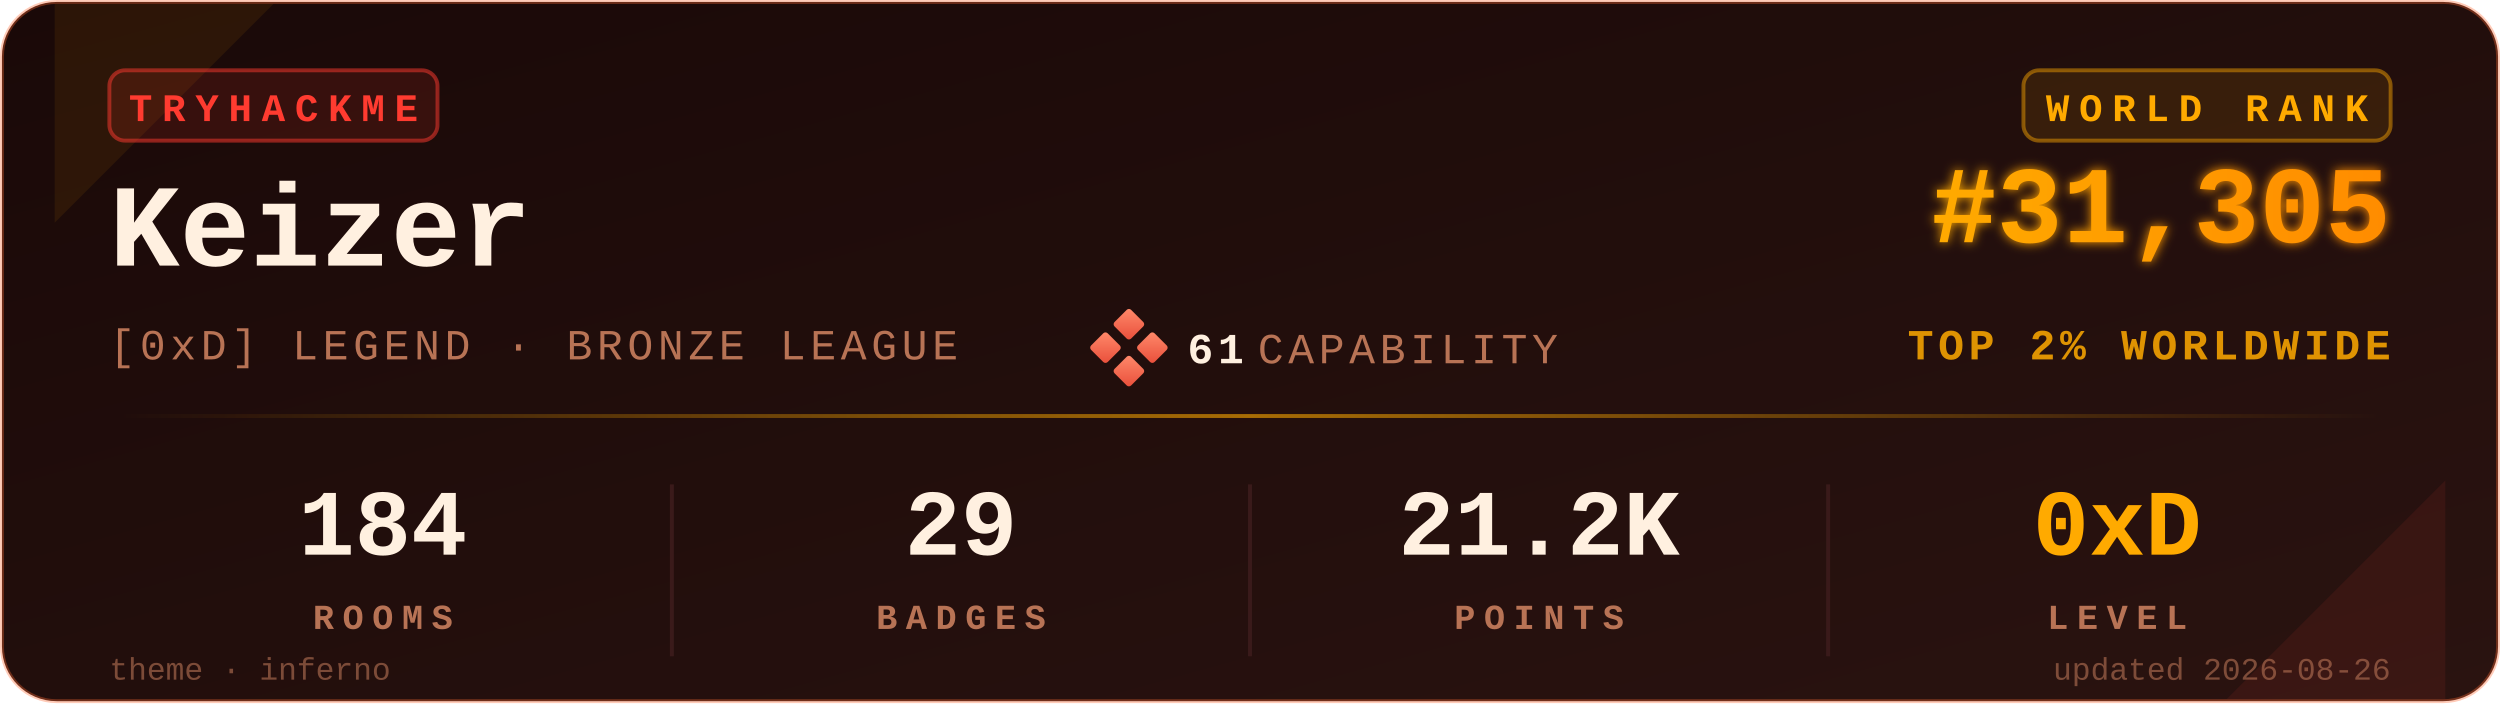
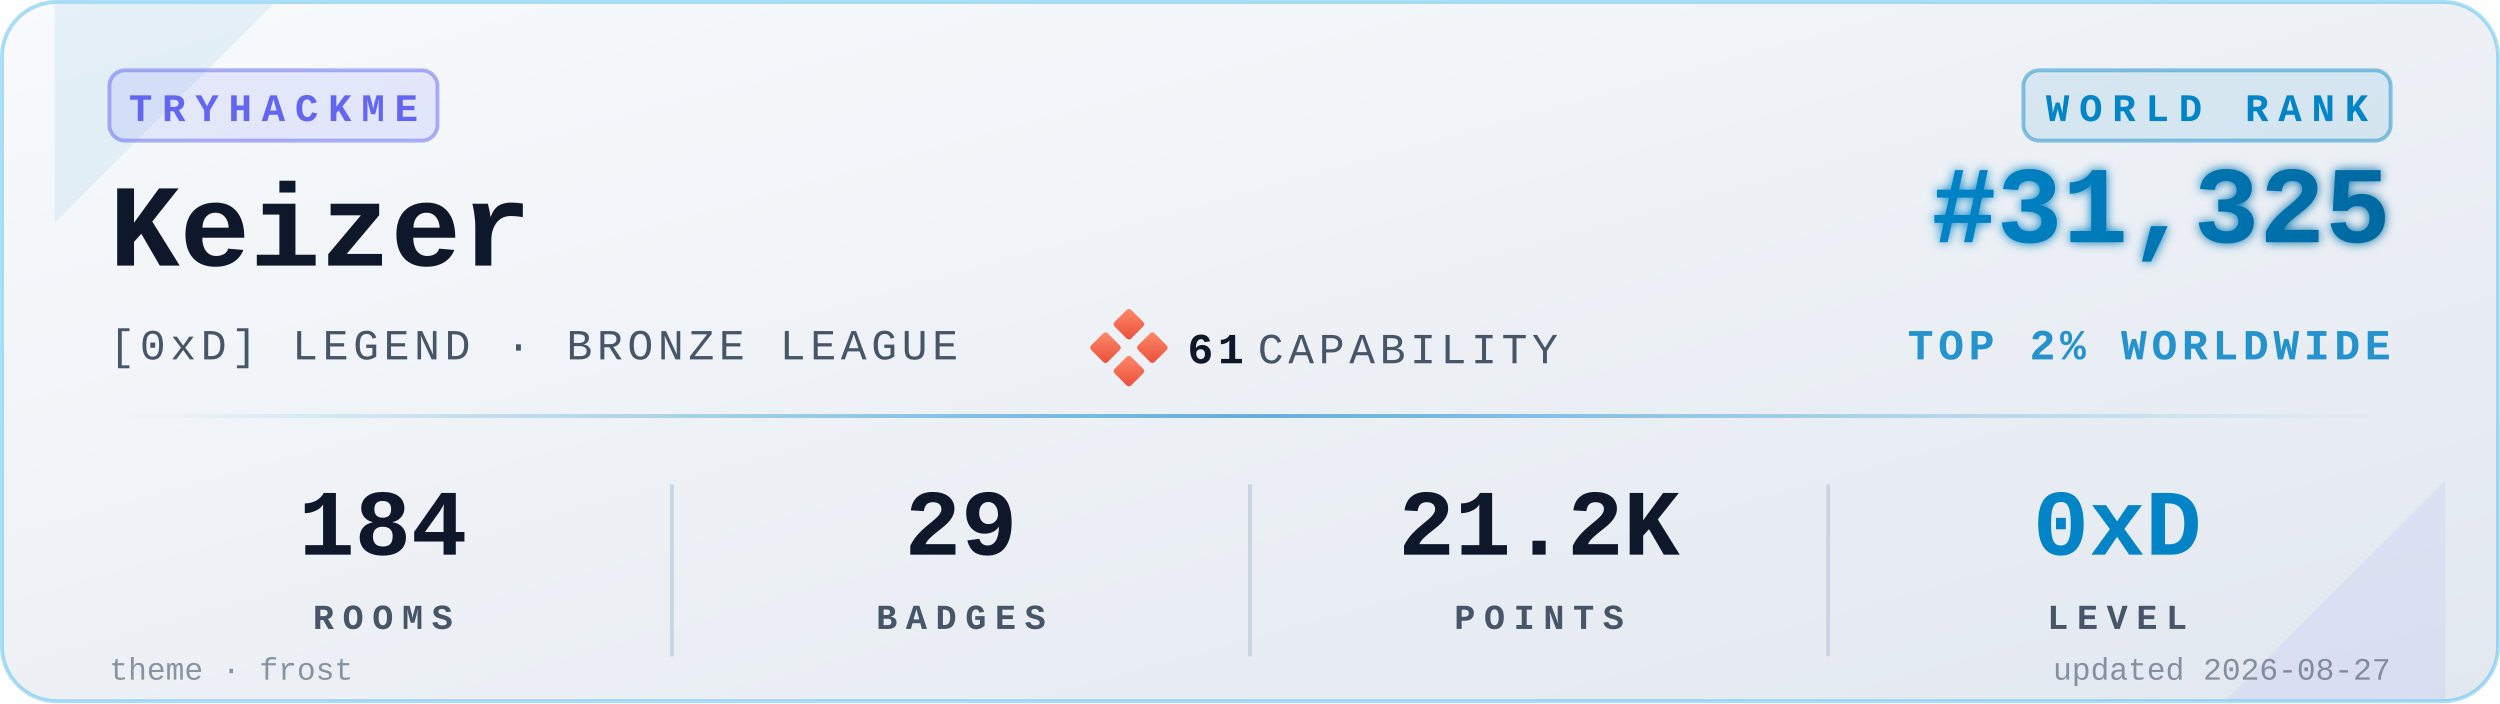
<svg xmlns="http://www.w3.org/2000/svg" viewBox="0 0 640 180" width="640" height="180" role="img" aria-label="TryHackMe stats for Keizer">
  <defs>
    <linearGradient id="bgGrad" x1="0" y1="0" x2="1" y2="1">
-       <stop offset="0%" stop-color="#1a0908" />
-       <stop offset="100%" stop-color="#2a1310" />
+       <stop offset="0%" stop-color="#f8fafc" />
+       <stop offset="100%" stop-color="#e2e8f0" />
    </linearGradient>
    <linearGradient id="rankGrad" x1="0" y1="0" x2="1" y2="0">
-       <stop offset="0%" stop-color="#FFAA00" />
-       <stop offset="100%" stop-color="#FF8C00" />
+       <stop offset="0%" stop-color="#0284C7" />
+       <stop offset="100%" stop-color="#0369A1" />
    </linearGradient>
    <linearGradient id="accentGrad" x1="0" y1="0" x2="1" y2="0">
-       <stop offset="0%" stop-color="#FFAA00" stop-opacity="0" />
-       <stop offset="50%" stop-color="#FFAA00" stop-opacity="0.6" />
-       <stop offset="100%" stop-color="#FFAA00" stop-opacity="0" />
+       <stop offset="0%" stop-color="#0284C7" stop-opacity="0" />
+       <stop offset="50%" stop-color="#0284C7" stop-opacity="0.6" />
+       <stop offset="100%" stop-color="#0284C7" stop-opacity="0" />
    </linearGradient>
    <linearGradient id="capGrad" x1="0" y1="0" x2="1" y2="1">
      <stop offset="0%" stop-color="#ff8a6b" />
      <stop offset="100%" stop-color="#e94e3a" />
    </linearGradient>
    <filter id="glow" x="-20%" y="-20%" width="140%" height="140%">
      <feGaussianBlur stdDeviation="1.4" result="b" />
      <feMerge>
        <feMergeNode in="b" />
        <feMergeNode in="SourceGraphic" />
      </feMerge>
    </filter>
  </defs>
-   <rect x="0.5" y="0.5" width="639" height="179" rx="14" ry="14" fill="url(#bgGrad)" stroke="#FF6B35" stroke-opacity="0.35" stroke-width="1" />
-   <path d="M 14,1 L 70,1 L 14,57 Z" fill="#FFAA00" opacity="0.08" />
-   <path d="M 626,179 L 570,179 L 626,123 Z" fill="#FF3B30" opacity="0.08" />
+   <rect x="0.5" y="0.5" width="639" height="179" rx="14" ry="14" fill="url(#bgGrad)" stroke="#0EA5E9" stroke-opacity="0.35" stroke-width="1" />
+   <path d="M 14,1 L 70,1 L 14,57 Z" fill="#0284C7" opacity="0.08" />
+   <path d="M 626,179 L 570,179 L 626,123 Z" fill="#6366F1" opacity="0.08" />
  <g transform="translate(28,18)">
-     <rect x="0" y="0" width="84" height="18" rx="4" ry="4" fill="#FF3B30" fill-opacity="0.12" stroke="#FF3B30" stroke-opacity="0.5" />
-     <text x="42" y="13" fill="#FF3B30" font-family="ui-monospace,'SF Mono','Menlo','Cascadia Code','Consolas','Liberation Mono',monospace" font-size="10" font-weight="700" letter-spacing="2.5" text-anchor="middle">TRYHACKME</text>
+     <rect x="0" y="0" width="84" height="18" rx="4" ry="4" fill="#6366F1" fill-opacity="0.12" stroke="#6366F1" stroke-opacity="0.5" />
+     <text x="42" y="13" fill="#6366F1" font-family="ui-monospace,'SF Mono','Menlo','Cascadia Code','Consolas','Liberation Mono',monospace" font-size="10" font-weight="700" letter-spacing="2.5" text-anchor="middle">TRYHACKME</text>
  </g>
-   <text x="28" y="68" fill="#FFF0E0" font-family="ui-monospace,'SF Mono','Menlo','Cascadia Code','Consolas','Liberation Mono',monospace" font-size="30" font-weight="700">Keizer</text>
-   <text x="28" y="92" fill="#B87355" font-family="ui-monospace,'SF Mono','Menlo','Cascadia Code','Consolas','Liberation Mono',monospace" font-size="11" font-weight="500" letter-spacing="1.2">[0xD] LEGEND · BRONZE LEAGUE</text>
+   <text x="28" y="68" fill="#0f172a" font-family="ui-monospace,'SF Mono','Menlo','Cascadia Code','Consolas','Liberation Mono',monospace" font-size="30" font-weight="700">Keizer</text>
+   <text x="28" y="92" fill="#475569" font-family="ui-monospace,'SF Mono','Menlo','Cascadia Code','Consolas','Liberation Mono',monospace" font-size="11" font-weight="500" letter-spacing="1.2">[0xD] LEGEND · BRONZE LEAGUE</text>
  <g transform="translate(280,80)">
    <rect x="6" y="0" width="6" height="6" rx="0.8" fill="url(#capGrad)" transform="rotate(45 9 3)" />
    <rect x="0" y="6" width="6" height="6" rx="0.8" fill="url(#capGrad)" transform="rotate(45 3 9)" />
    <rect x="12" y="6" width="6" height="6" rx="0.8" fill="url(#capGrad)" transform="rotate(45 15 9)" />
    <rect x="6" y="12" width="6" height="6" rx="0.8" fill="url(#capGrad)" transform="rotate(45 9 15)" />
-     <text x="24" y="13" fill="#FFF0E0" font-family="ui-monospace,'SF Mono','Menlo','Cascadia Code','Consolas','Liberation Mono',monospace" font-size="11" font-weight="700" letter-spacing="1.2">61</text>
-     <text x="42" y="13" fill="#B87355" font-family="ui-monospace,'SF Mono','Menlo','Cascadia Code','Consolas','Liberation Mono',monospace" font-size="11" font-weight="500" letter-spacing="1.2">CAPABILITY</text>
+     <text x="24" y="13" fill="#0f172a" font-family="ui-monospace,'SF Mono','Menlo','Cascadia Code','Consolas','Liberation Mono',monospace" font-size="11" font-weight="700" letter-spacing="1.2">61</text>
+     <text x="42" y="13" fill="#475569" font-family="ui-monospace,'SF Mono','Menlo','Cascadia Code','Consolas','Liberation Mono',monospace" font-size="11" font-weight="500" letter-spacing="1.2">CAPABILITY</text>
  </g>
  <g transform="translate(612,18)">
-     <rect x="-94" y="0" width="94" height="18" rx="4" ry="4" fill="#FFAA00" fill-opacity="0.10" stroke="#FFAA00" stroke-opacity="0.45" />
-     <text x="-47" y="13" fill="#FFAA00" font-family="ui-monospace,'SF Mono','Menlo','Cascadia Code','Consolas','Liberation Mono',monospace" font-size="10" font-weight="700" letter-spacing="2.5" text-anchor="middle">WORLD RANK</text>
+     <rect x="-94" y="0" width="94" height="18" rx="4" ry="4" fill="#0284C7" fill-opacity="0.10" stroke="#0284C7" stroke-opacity="0.45" />
+     <text x="-47" y="13" fill="#0284C7" font-family="ui-monospace,'SF Mono','Menlo','Cascadia Code','Consolas','Liberation Mono',monospace" font-size="10" font-weight="700" letter-spacing="2.5" text-anchor="middle">WORLD RANK</text>
  </g>
-   <text x="612" y="62" fill="url(#rankGrad)" font-family="ui-monospace,'SF Mono','Menlo','Cascadia Code','Consolas','Liberation Mono',monospace" font-size="28" font-weight="700" text-anchor="end" filter="url(#glow)">#31,305</text>
-   <text x="612" y="92" fill="#FFAA00" fill-opacity="0.85" font-family="ui-monospace,'SF Mono','Menlo','Cascadia Code','Consolas','Liberation Mono',monospace" font-size="11" font-weight="600" letter-spacing="1.2" text-anchor="end">TOP 2% WORLDWIDE</text>
+   <text x="612" y="62" fill="url(#rankGrad)" font-family="ui-monospace,'SF Mono','Menlo','Cascadia Code','Consolas','Liberation Mono',monospace" font-size="28" font-weight="700" text-anchor="end" filter="url(#glow)">#31,325</text>
+   <text x="612" y="92" fill="#0284C7" fill-opacity="0.85" font-family="ui-monospace,'SF Mono','Menlo','Cascadia Code','Consolas','Liberation Mono',monospace" font-size="11" font-weight="600" letter-spacing="1.2" text-anchor="end">TOP 2% WORLDWIDE</text>
  <rect x="28" y="106" width="584" height="1" fill="url(#accentGrad)" />
  <g font-family="ui-monospace,'SF Mono','Menlo','Cascadia Code','Consolas','Liberation Mono',monospace" text-anchor="middle">
-     <text x="98" y="142" fill="#FFF0E0" font-size="24" font-weight="700">184</text>
-     <text x="98" y="161" fill="#B87355" font-size="9" font-weight="600" letter-spacing="2.2">ROOMS</text>
-     <text x="246" y="142" fill="#FFF0E0" font-size="24" font-weight="700">29</text>
-     <text x="246" y="161" fill="#B87355" font-size="9" font-weight="600" letter-spacing="2.2">BADGES</text>
-     <text x="394" y="142" fill="#FFF0E0" font-size="24" font-weight="700">21.2K</text>
-     <text x="394" y="161" fill="#B87355" font-size="9" font-weight="600" letter-spacing="2.2">POINTS</text>
-     <text x="542" y="142" fill="#FFAA00" font-size="24" font-weight="700">0xD</text>
-     <text x="542" y="161" fill="#B87355" font-size="9" font-weight="600" letter-spacing="2.2">LEVEL</text>
+     <text x="98" y="142" fill="#0f172a" font-size="24" font-weight="700">184</text>
+     <text x="98" y="161" fill="#475569" font-size="9" font-weight="600" letter-spacing="2.2">ROOMS</text>
+     <text x="246" y="142" fill="#0f172a" font-size="24" font-weight="700">29</text>
+     <text x="246" y="161" fill="#475569" font-size="9" font-weight="600" letter-spacing="2.2">BADGES</text>
+     <text x="394" y="142" fill="#0f172a" font-size="24" font-weight="700">21.2K</text>
+     <text x="394" y="161" fill="#475569" font-size="9" font-weight="600" letter-spacing="2.2">POINTS</text>
+     <text x="542" y="142" fill="#0284C7" font-size="24" font-weight="700">0xD</text>
+     <text x="542" y="161" fill="#475569" font-size="9" font-weight="600" letter-spacing="2.2">LEVEL</text>
  </g>
-   <line x1="172" y1="124" x2="172" y2="168" stroke="#3a1a1a" stroke-width="1" />
-   <line x1="320" y1="124" x2="320" y2="168" stroke="#3a1a1a" stroke-width="1" />
-   <line x1="468" y1="124" x2="468" y2="168" stroke="#3a1a1a" stroke-width="1" />
-   <text x="28" y="174" fill="#B87355" fill-opacity="0.6" font-family="ui-monospace,'SF Mono','Menlo','Cascadia Code','Consolas','Liberation Mono',monospace" font-size="8" font-weight="500">theme · inferno</text>
-   <text x="612" y="174" fill="#B87355" fill-opacity="0.6" font-family="ui-monospace,'SF Mono','Menlo','Cascadia Code','Consolas','Liberation Mono',monospace" font-size="8" font-weight="500" text-anchor="end">updated 2026-08-26</text>
+   <line x1="172" y1="124" x2="172" y2="168" stroke="#cbd5e1" stroke-width="1" />
+   <line x1="320" y1="124" x2="320" y2="168" stroke="#cbd5e1" stroke-width="1" />
+   <line x1="468" y1="124" x2="468" y2="168" stroke="#cbd5e1" stroke-width="1" />
+   <text x="28" y="174" fill="#475569" fill-opacity="0.6" font-family="ui-monospace,'SF Mono','Menlo','Cascadia Code','Consolas','Liberation Mono',monospace" font-size="8" font-weight="500">theme · frost</text>
+   <text x="612" y="174" fill="#475569" fill-opacity="0.6" font-family="ui-monospace,'SF Mono','Menlo','Cascadia Code','Consolas','Liberation Mono',monospace" font-size="8" font-weight="500" text-anchor="end">updated 2026-08-27</text>
</svg>
